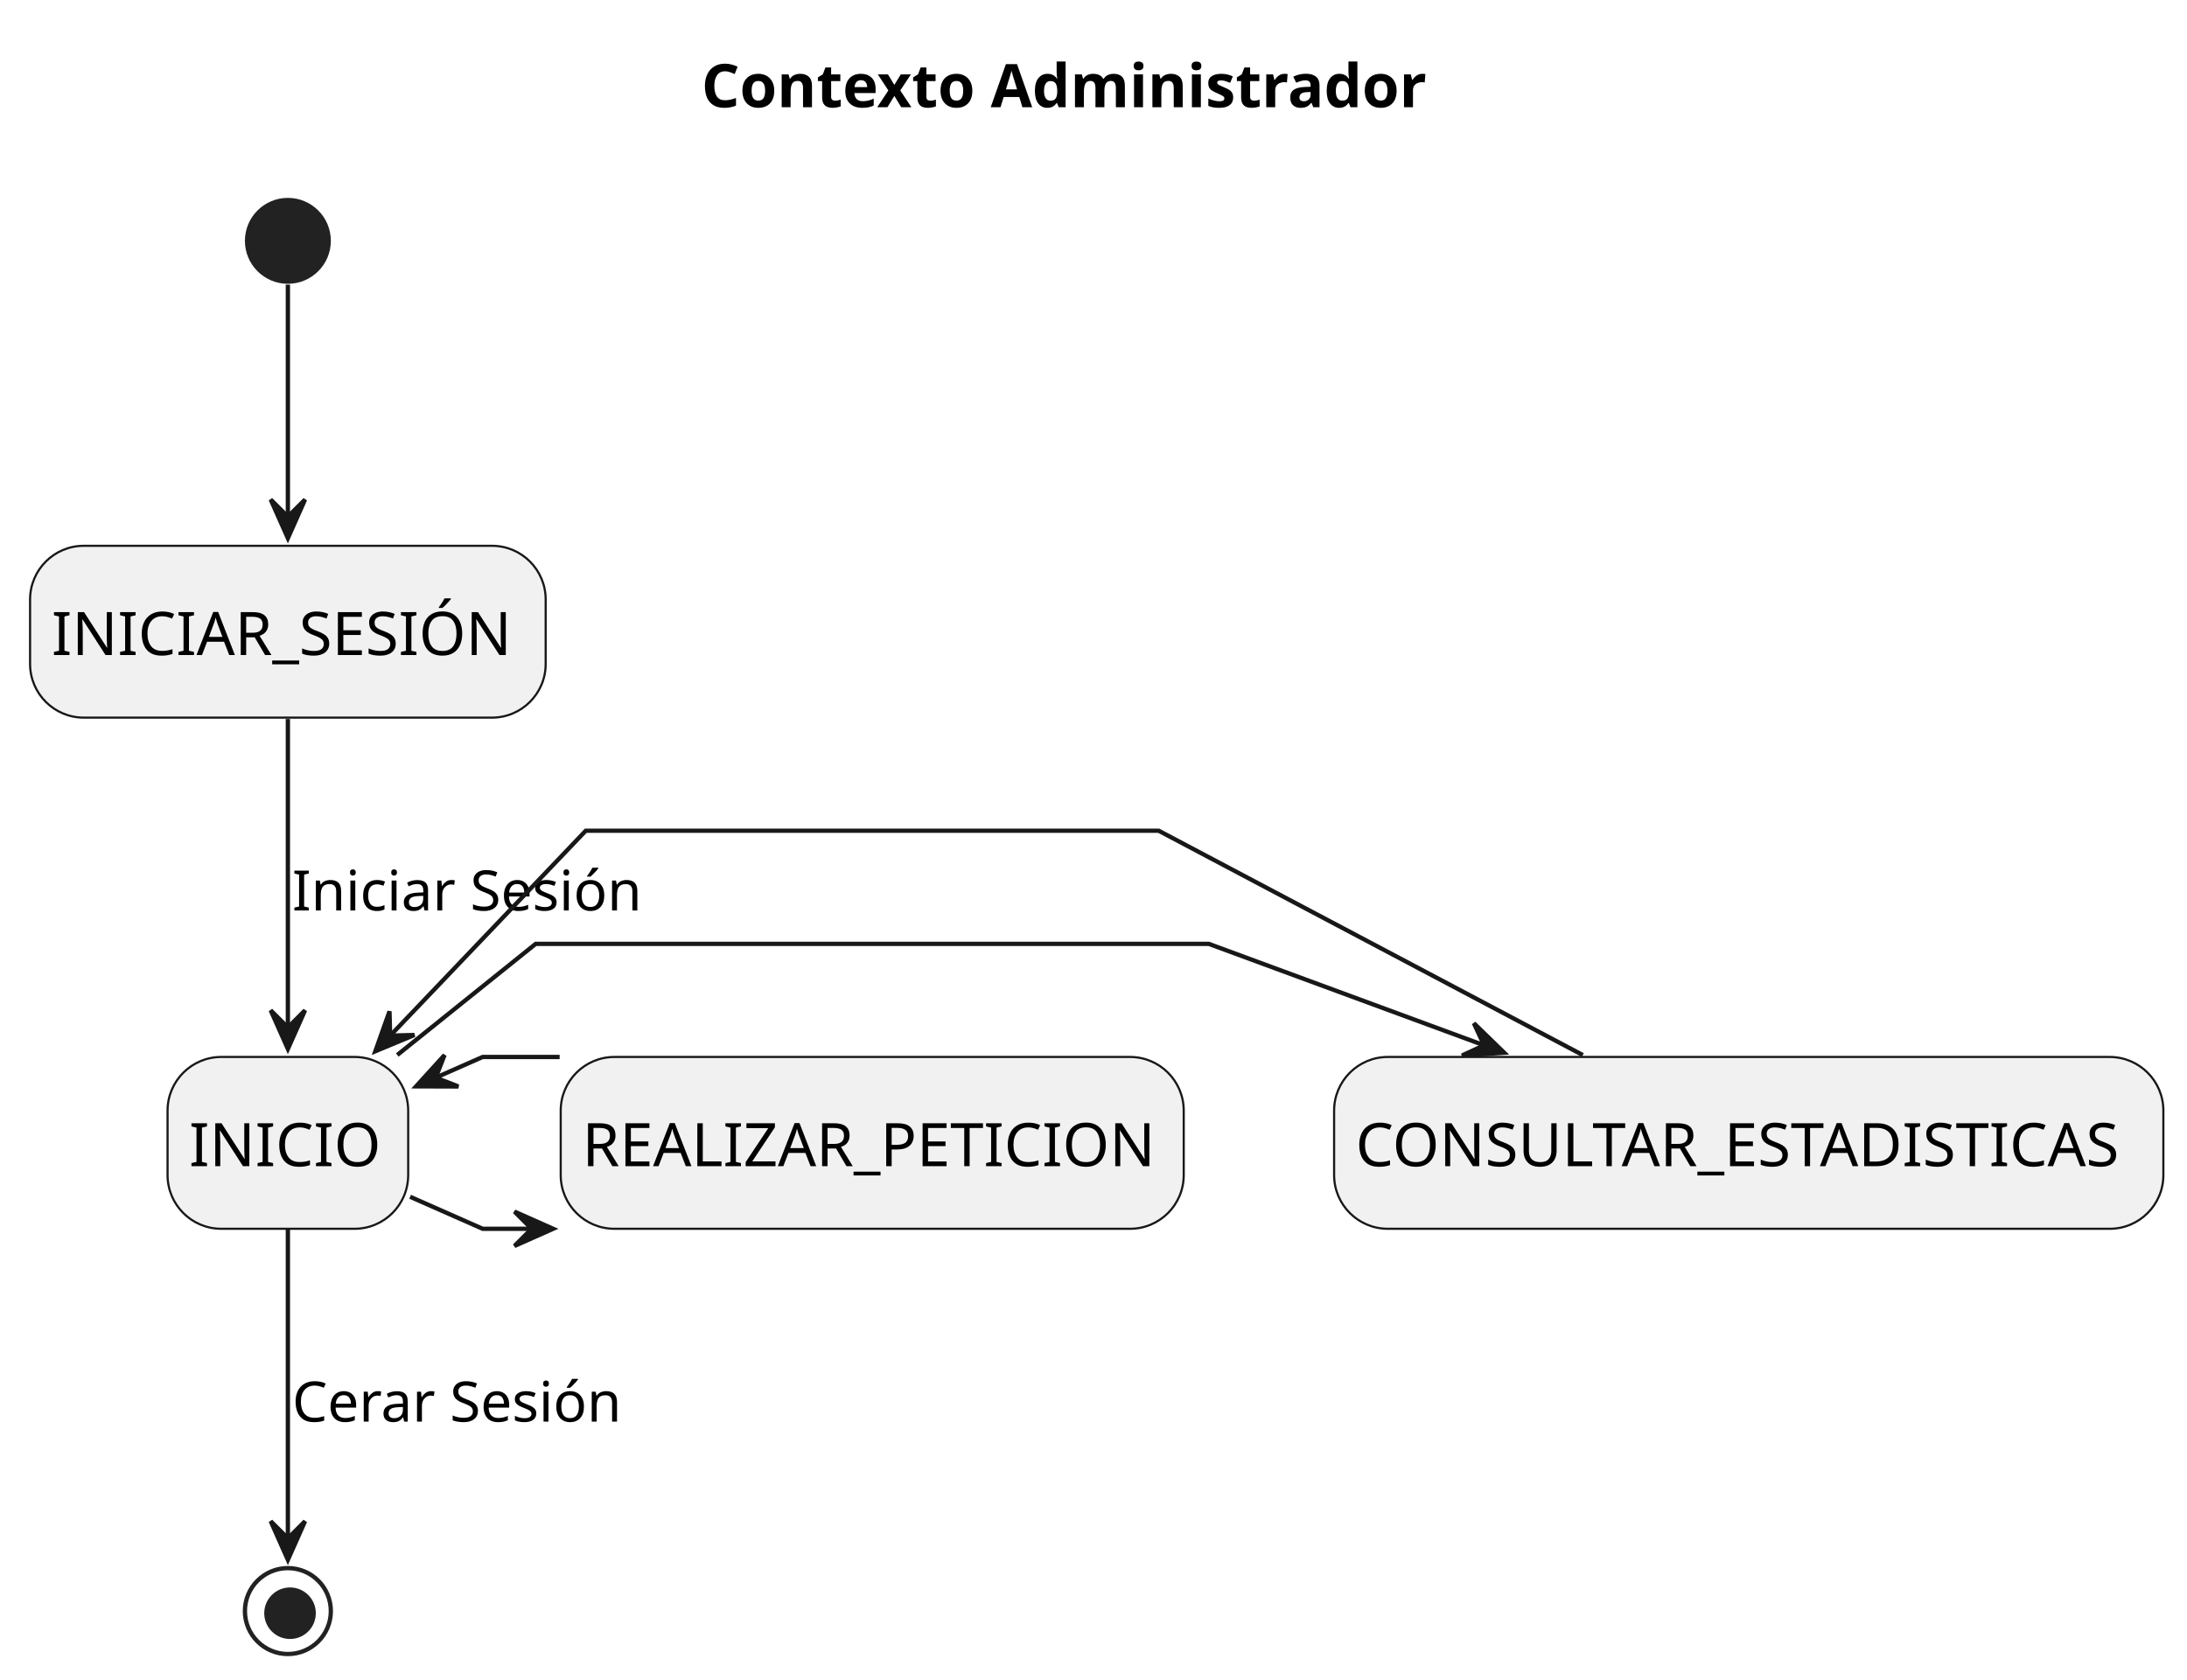
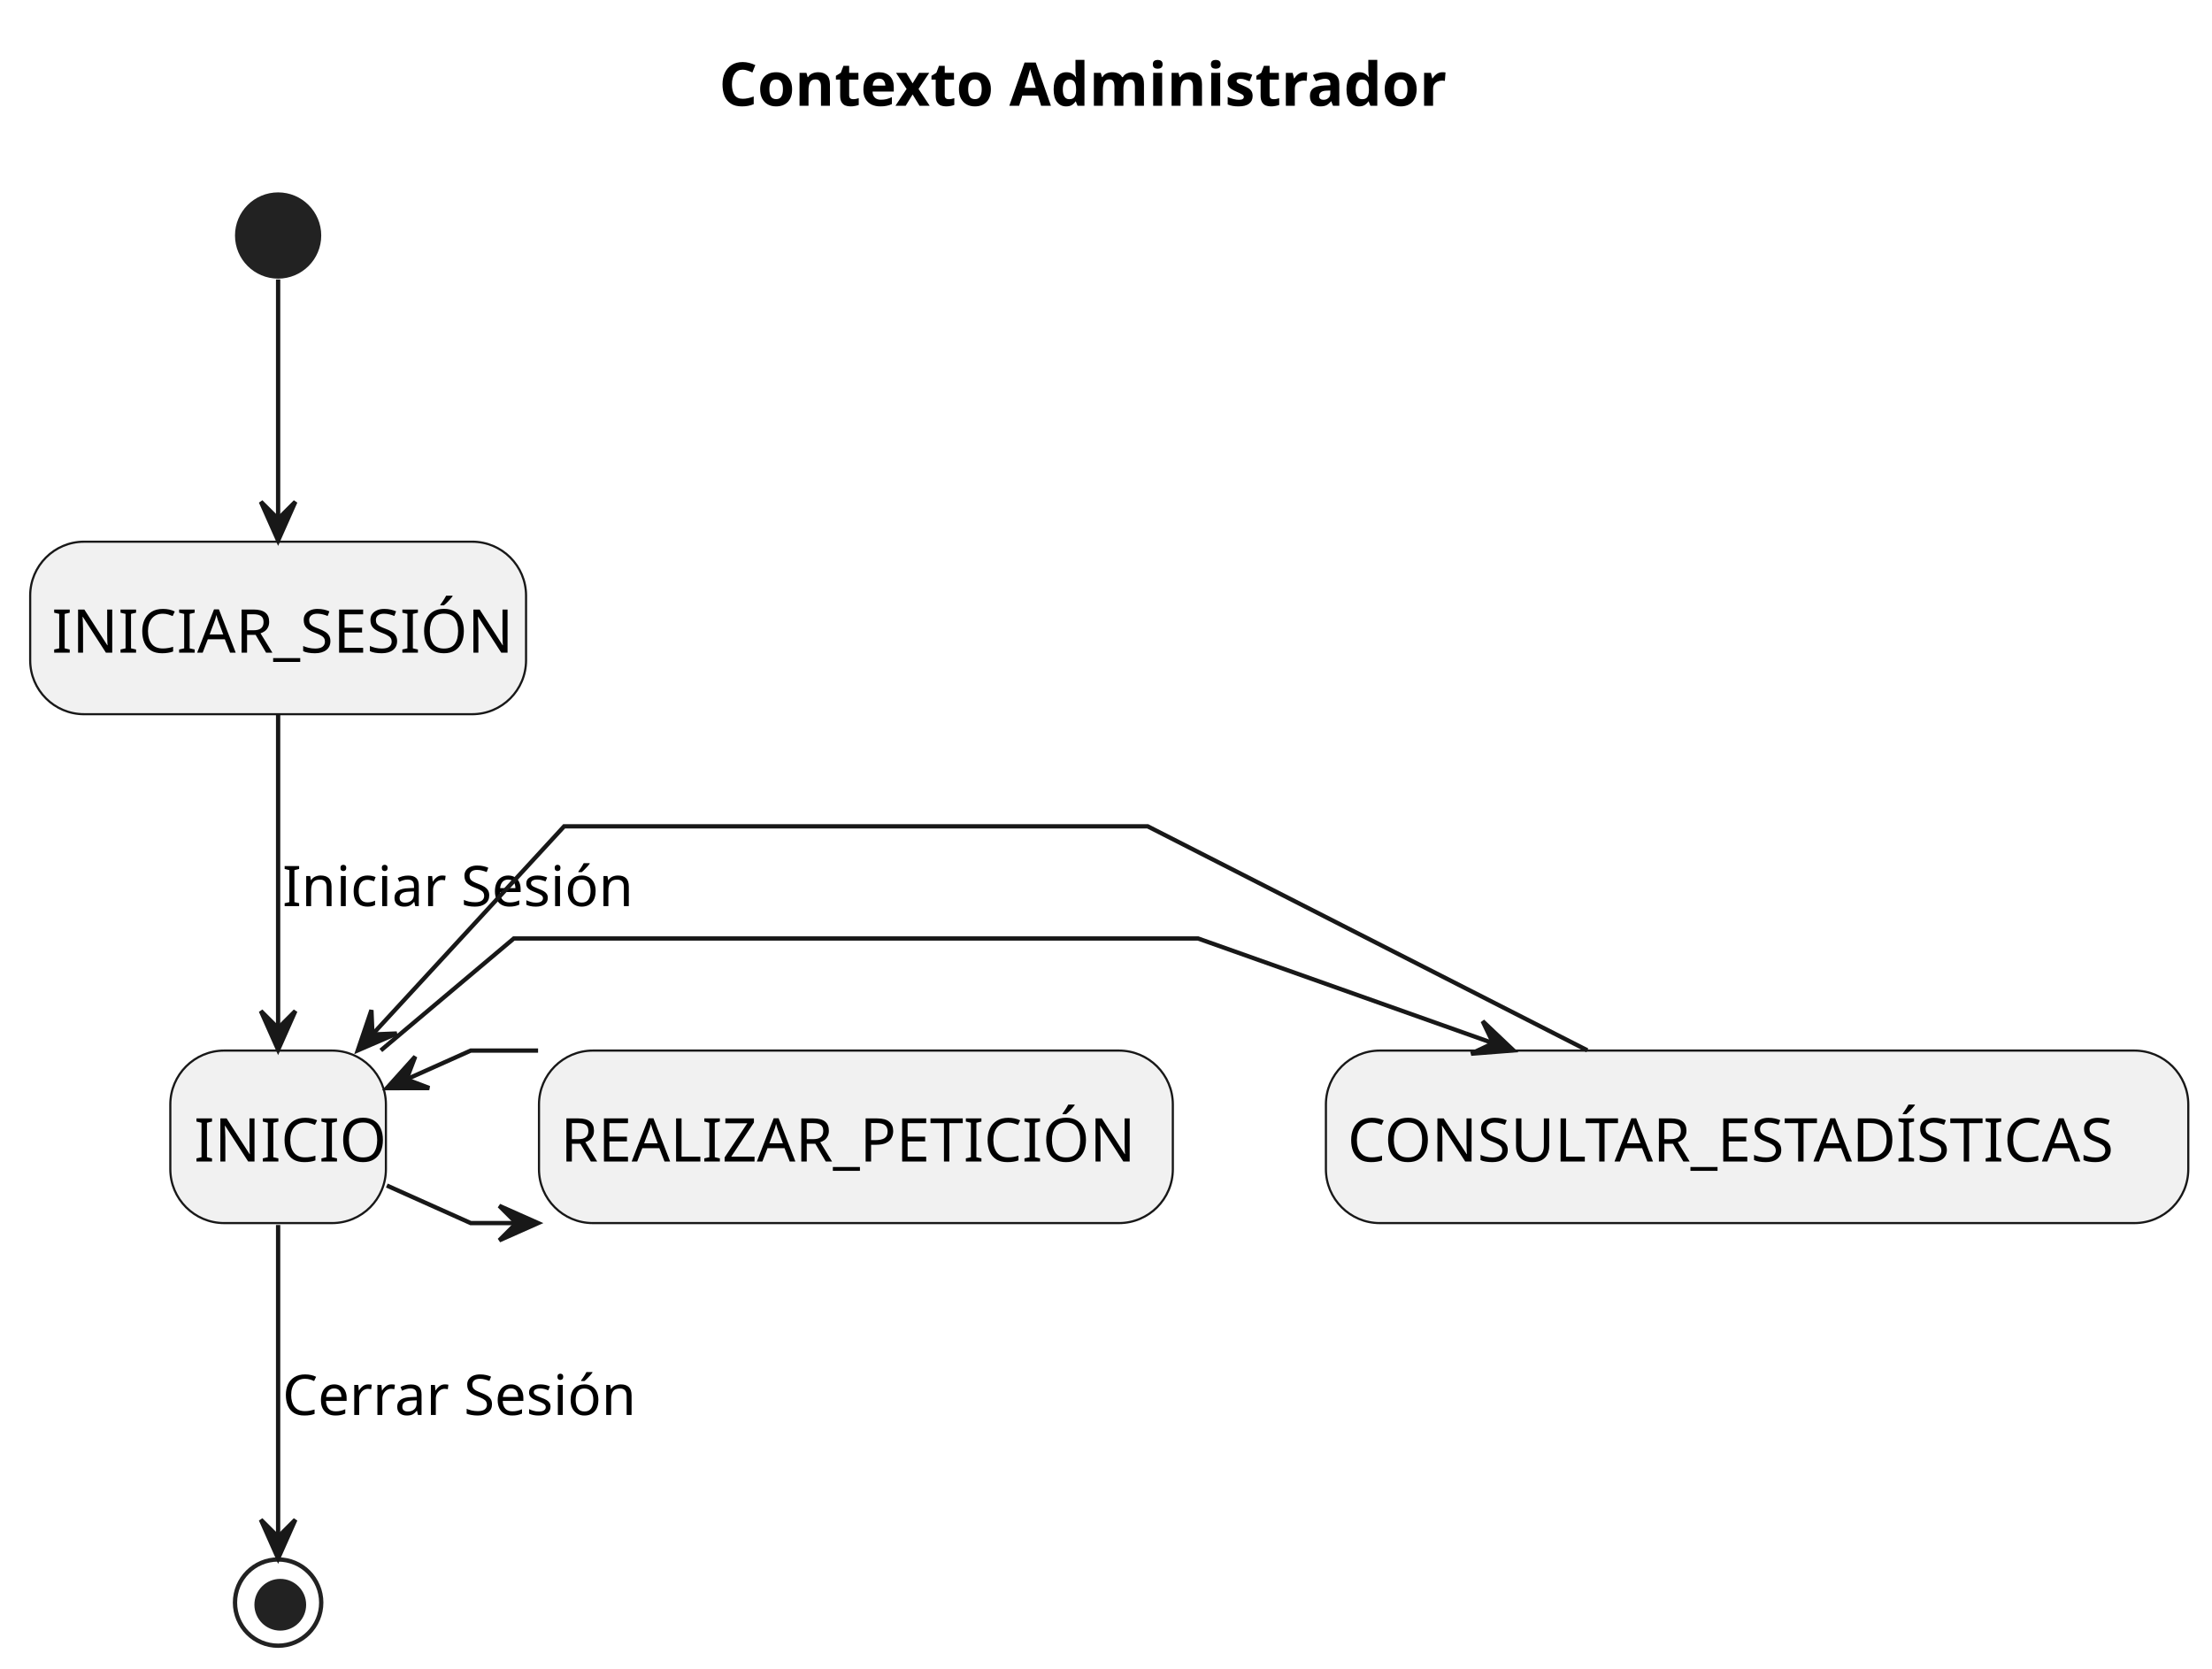
- <svg xmlns="http://www.w3.org/2000/svg" contentStyleType="text/css" height="391px" preserveAspectRatio="none" style="width:509px;height:391px;background:#FFFFFF;" version="1.1" viewBox="0 0 509 391" width="509px" zoomAndPan="magnify">
+ <svg xmlns="http://www.w3.org/2000/svg" contentStyleType="text/css" height="387px" preserveAspectRatio="none" style="width:513px;height:387px;background:#FFFFFF;" version="1.1" viewBox="0 0 513 387" width="513px" zoomAndPan="magnify">
  <defs />
  <g>
-     <rect fill="none" height="29.068" id="_title" style="stroke:none;stroke-width:1.0;" width="179" x="158.25" y="5" />
-     <text fill="#000000" font-family="sans-serif" font-size="14" font-weight="bold" lengthAdjust="spacing" textLength="169" x="163.25" y="24.966">Contexto Administrador</text>
-     <ellipse cx="67" cy="56.068" fill="#222222" rx="10" ry="10" style="stroke:none;stroke-width:1.0;" />
-     <rect fill="#F1F1F1" height="40" rx="12.5" ry="12.5" style="stroke:#181818;stroke-width:0.5;" width="120" x="7" y="127.068" />
-     <text fill="#000000" font-family="sans-serif" font-size="14" lengthAdjust="spacing" textLength="110" x="12" y="152.5">INICIAR_SESIÓN</text>
-     <rect fill="#F1F1F1" height="40" rx="12.5" ry="12.5" style="stroke:#181818;stroke-width:0.5;" width="56" x="39" y="246.068" />
-     <text fill="#000000" font-family="sans-serif" font-size="14" lengthAdjust="spacing" textLength="46" x="44" y="271.5">INICIO</text>
-     <rect fill="#F1F1F1" height="40" rx="12.5" ry="12.5" style="stroke:#181818;stroke-width:0.5;" width="193" x="310.5" y="246.068" />
-     <text fill="#000000" font-family="sans-serif" font-size="14" lengthAdjust="spacing" textLength="183" x="315.5" y="271.5">CONSULTAR_ESTADISTICAS</text>
-     <rect fill="#F1F1F1" height="40" rx="12.5" ry="12.5" style="stroke:#181818;stroke-width:0.5;" width="145" x="130.5" y="246.068" />
-     <text fill="#000000" font-family="sans-serif" font-size="14" lengthAdjust="spacing" textLength="135" x="135.5" y="271.5">REALIZAR_PETICION</text>
-     <ellipse cx="67" cy="375.068" fill="none" rx="10" ry="10" style="stroke:#222222;stroke-width:1.0;" />
-     <ellipse cx="67.5" cy="375.568" fill="#222222" rx="6" ry="6" style="stroke:none;stroke-width:1.0;" />
+     <rect fill="none" height="27.609" id="_title" style="stroke:none;stroke-width:1.0;" width="176" x="161.75" y="5" />
+     <text fill="#000000" font-family="sans-serif" font-size="14" font-weight="bold" lengthAdjust="spacing" textLength="166" x="166.75" y="24.533">Contexto Administrador</text>
+     <ellipse cx="64.5" cy="54.609" fill="#222222" rx="10" ry="10" style="stroke:none;stroke-width:1.0;" />
+     <rect fill="#F1F1F1" height="40" rx="12.5" ry="12.5" style="stroke:#181818;stroke-width:0.5;" width="115" x="7" y="125.609" />
+     <text fill="#000000" font-family="sans-serif" font-size="14" lengthAdjust="spacing" textLength="105" x="12" y="151.338">INICIAR_SESIÓN</text>
+     <rect fill="#F1F1F1" height="40" rx="12.5" ry="12.5" style="stroke:#181818;stroke-width:0.5;" width="50" x="39.5" y="243.609" />
+     <text fill="#000000" font-family="sans-serif" font-size="14" lengthAdjust="spacing" textLength="39" x="45" y="269.338">INICIO</text>
+     <rect fill="#F1F1F1" height="40" rx="12.5" ry="12.5" style="stroke:#181818;stroke-width:0.5;" width="200" x="307.5" y="243.609" />
+     <text fill="#000000" font-family="sans-serif" font-size="14" lengthAdjust="spacing" textLength="190" x="312.5" y="269.338">CONSULTAR_ESTADÍSTICAS</text>
+     <rect fill="#F1F1F1" height="40" rx="12.5" ry="12.5" style="stroke:#181818;stroke-width:0.5;" width="147" x="125" y="243.609" />
+     <text fill="#000000" font-family="sans-serif" font-size="14" lengthAdjust="spacing" textLength="137" x="130" y="269.338">REALIZAR_PETICIÓN</text>
+     <ellipse cx="64.5" cy="371.609" fill="none" rx="10" ry="10" style="stroke:#222222;stroke-width:1.0;" />
+     <ellipse cx="65" cy="372.109" fill="#222222" rx="6" ry="6" style="stroke:none;stroke-width:1.0;" />
    <g id="link_*start_INICIAR_SESIÓN">
-       <path d="M67,66.258 C67,78.918 67,102.208 67,120.378 " fill="none" id="*start-to-INICIAR_SESIÓN" style="stroke:#181818;stroke-width:1.0;" />
-       <polygon fill="#181818" points="67,125.298,71,116.298,67,120.298,63,116.298,67,125.298" style="stroke:#181818;stroke-width:1.0;" />
+       <path d="M64.5,64.799 C64.5,77.789 64.5,101.989 64.5,120.339 " fill="none" id="*start-to-INICIAR_SESIÓN" style="stroke:#181818;stroke-width:1.0;" />
+       <polygon fill="#181818" points="64.5,125.349,68.5,116.349,64.5,120.349,60.5,116.349,64.5,125.349" style="stroke:#181818;stroke-width:1.0;" />
    </g>
    <g id="link_INICIAR_SESIÓN_INICIO">
-       <path d="M67,167.388 C67,187.038 67,217.588 67,239.288 " fill="none" id="INICIAR_SESIÓN-to-INICIO" style="stroke:#181818;stroke-width:1.0;" />
-       <polygon fill="#181818" points="67,244.208,71,235.208,67,239.208,63,235.208,67,244.208" style="stroke:#181818;stroke-width:1.0;" />
-       <text fill="#000000" font-family="sans-serif" font-size="13" lengthAdjust="spacing" textLength="78" x="68" y="211.965">Iniciar Sesión</text>
+       <path d="M64.5,165.769 C64.5,185.579 64.5,216.589 64.5,238.159 " fill="none" id="INICIAR_SESIÓN-to-INICIO" style="stroke:#181818;stroke-width:1.0;" />
+       <polygon fill="#181818" points="64.5,243.429,68.5,234.429,64.5,238.429,60.5,234.429,64.5,243.429" style="stroke:#181818;stroke-width:1.0;" />
+       <text fill="#000000" font-family="sans-serif" font-size="13" lengthAdjust="spacing" textLength="78" x="65.5" y="210.105">Iniciar Sesión</text>
    </g>
-     <g id="link_INICIO_CONSULTAR_ESTADISTICAS">
-       <path d="M92.46,245.608 C107.91,233.198 124.67,219.738 124.67,219.738 C124.67,219.738 281.33,219.738 281.33,219.738 C281.33,219.738 313.7,231.668 345.58,243.418 " fill="none" id="INICIO-to-CONSULTAR_ESTADISTICAS" style="stroke:#181818;stroke-width:1.0;" />
-       <polygon fill="#181818" points="350.09,245.088,343.031,238.22,345.399,243.357,340.262,245.726,350.09,245.088" style="stroke:#181818;stroke-width:1.0;" />
+     <g id="link_INICIO_CONSULTAR_ESTADÍSTICAS">
+       <path d="M88.32,243.569 C103.05,231.169 119.17,217.609 119.17,217.609 C119.17,217.609 277.83,217.609 277.83,217.609 C277.83,217.609 312.56,229.929 346.07,241.819 " fill="none" id="INICIO-to-CONSULTAR_ESTADÍSTICAS" style="stroke:#181818;stroke-width:1.0;" />
+       <polygon fill="#181818" points="351,243.569,343.854,236.792,346.287,241.899,341.181,244.332,351,243.569" style="stroke:#181818;stroke-width:1.0;" />
    </g>
-     <g id="link_INICIO_CONSULTAR_ESTADISTICAS">
-       <path d="M90.76,241.168 C110.83,220.128 136.33,193.398 136.33,193.398 C136.33,193.398 269.67,193.398 269.67,193.398 C269.67,193.398 327.76,224.138 368.38,245.628 " fill="none" id="INICIO-backto-CONSULTAR_ESTADISTICAS" style="stroke:#181818;stroke-width:1.0;" />
-       <polygon fill="#181818" points="87.36,244.728,96.456,240.952,90.802,241.101,90.653,235.446,87.36,244.728" style="stroke:#181818;stroke-width:1.0;" />
+     <g id="link_INICIO_CONSULTAR_ESTADÍSTICAS">
+       <path d="M86.51,239.719 C105.82,218.759 130.83,191.609 130.83,191.609 C130.83,191.609 266.17,191.609 266.17,191.609 C266.17,191.609 326.31,222.249 368.13,243.549 " fill="none" id="INICIO-backto-CONSULTAR_ESTADÍSTICAS" style="stroke:#181818;stroke-width:1.0;" />
+       <polygon fill="#181818" points="82.98,243.549,92.022,239.645,86.37,239.874,86.141,234.221,82.98,243.549" style="stroke:#181818;stroke-width:1.0;" />
    </g>
-     <g id="link_INICIO_REALIZAR_PETICION">
-       <path d="M95.45,278.618 C104.56,282.638 112.33,286.068 112.33,286.068 C112.33,286.068 117.24,286.068 123.82,286.068 " fill="none" id="INICIO-to-REALIZAR_PETICION" style="stroke:#181818;stroke-width:1.0;" />
-       <polygon fill="#181818" points="128.74,286.068,119.74,282.068,123.74,286.068,119.74,290.068,128.74,286.068" style="stroke:#181818;stroke-width:1.0;" />
+     <g id="link_INICIO_REALIZAR_PETICIÓN">
+       <path d="M89.71,274.899 C99.84,279.429 109.17,283.609 109.17,283.609 C109.17,283.609 113.49,283.609 119.46,283.609 " fill="none" id="INICIO-to-REALIZAR_PETICIÓN" style="stroke:#181818;stroke-width:1.0;" />
+       <polygon fill="#181818" points="124.79,283.609,115.79,279.609,119.79,283.609,115.79,287.609,124.79,283.609" style="stroke:#181818;stroke-width:1.0;" />
    </g>
-     <g id="link_INICIO_REALIZAR_PETICION">
-       <path d="M101.17,250.988 C107.59,248.158 112.33,246.068 112.33,246.068 C112.33,246.068 120.7,246.068 130.25,246.068 " fill="none" id="INICIO-backto-REALIZAR_PETICION" style="stroke:#181818;stroke-width:1.0;" />
-       <polygon fill="#181818" points="96.84,252.908,106.689,252.939,101.415,250.892,103.463,245.619,96.84,252.908" style="stroke:#181818;stroke-width:1.0;" />
+     <g id="link_INICIO_REALIZAR_PETICIÓN">
+       <path d="M94.36,250.239 C102.52,246.579 109.17,243.609 109.17,243.609 C109.17,243.609 116.26,243.609 124.79,243.609 " fill="none" id="INICIO-backto-REALIZAR_PETICIÓN" style="stroke:#181818;stroke-width:1.0;" />
+       <polygon fill="#181818" points="89.71,252.319,99.559,252.299,94.275,250.279,96.295,244.995,89.71,252.319" style="stroke:#181818;stroke-width:1.0;" />
    </g>
    <g id="link_INICIO_*end">
-       <path d="M67,286.198 C67,306.758 67,339.058 67,358.238 " fill="none" id="INICIO-to-*end" style="stroke:#181818;stroke-width:1.0;" />
-       <polygon fill="#181818" points="67,363.148,71,354.148,67,358.148,63,354.148,67,363.148" style="stroke:#181818;stroke-width:1.0;" />
-       <text fill="#000000" font-family="sans-serif" font-size="13" lengthAdjust="spacing" textLength="74" x="68" y="330.965">Cerar Sesión</text>
+       <path d="M64.5,284.049 C64.5,304.849 64.5,337.359 64.5,356.059 " fill="none" id="INICIO-to-*end" style="stroke:#181818;stroke-width:1.0;" />
+       <polygon fill="#181818" points="64.5,361.389,68.5,352.389,64.5,356.389,60.5,352.389,64.5,361.389" style="stroke:#181818;stroke-width:1.0;" />
+       <text fill="#000000" font-family="sans-serif" font-size="13" lengthAdjust="spacing" textLength="79" x="65.5" y="328.104">Cerrar Sesión</text>
    </g>
  </g>
</svg>
